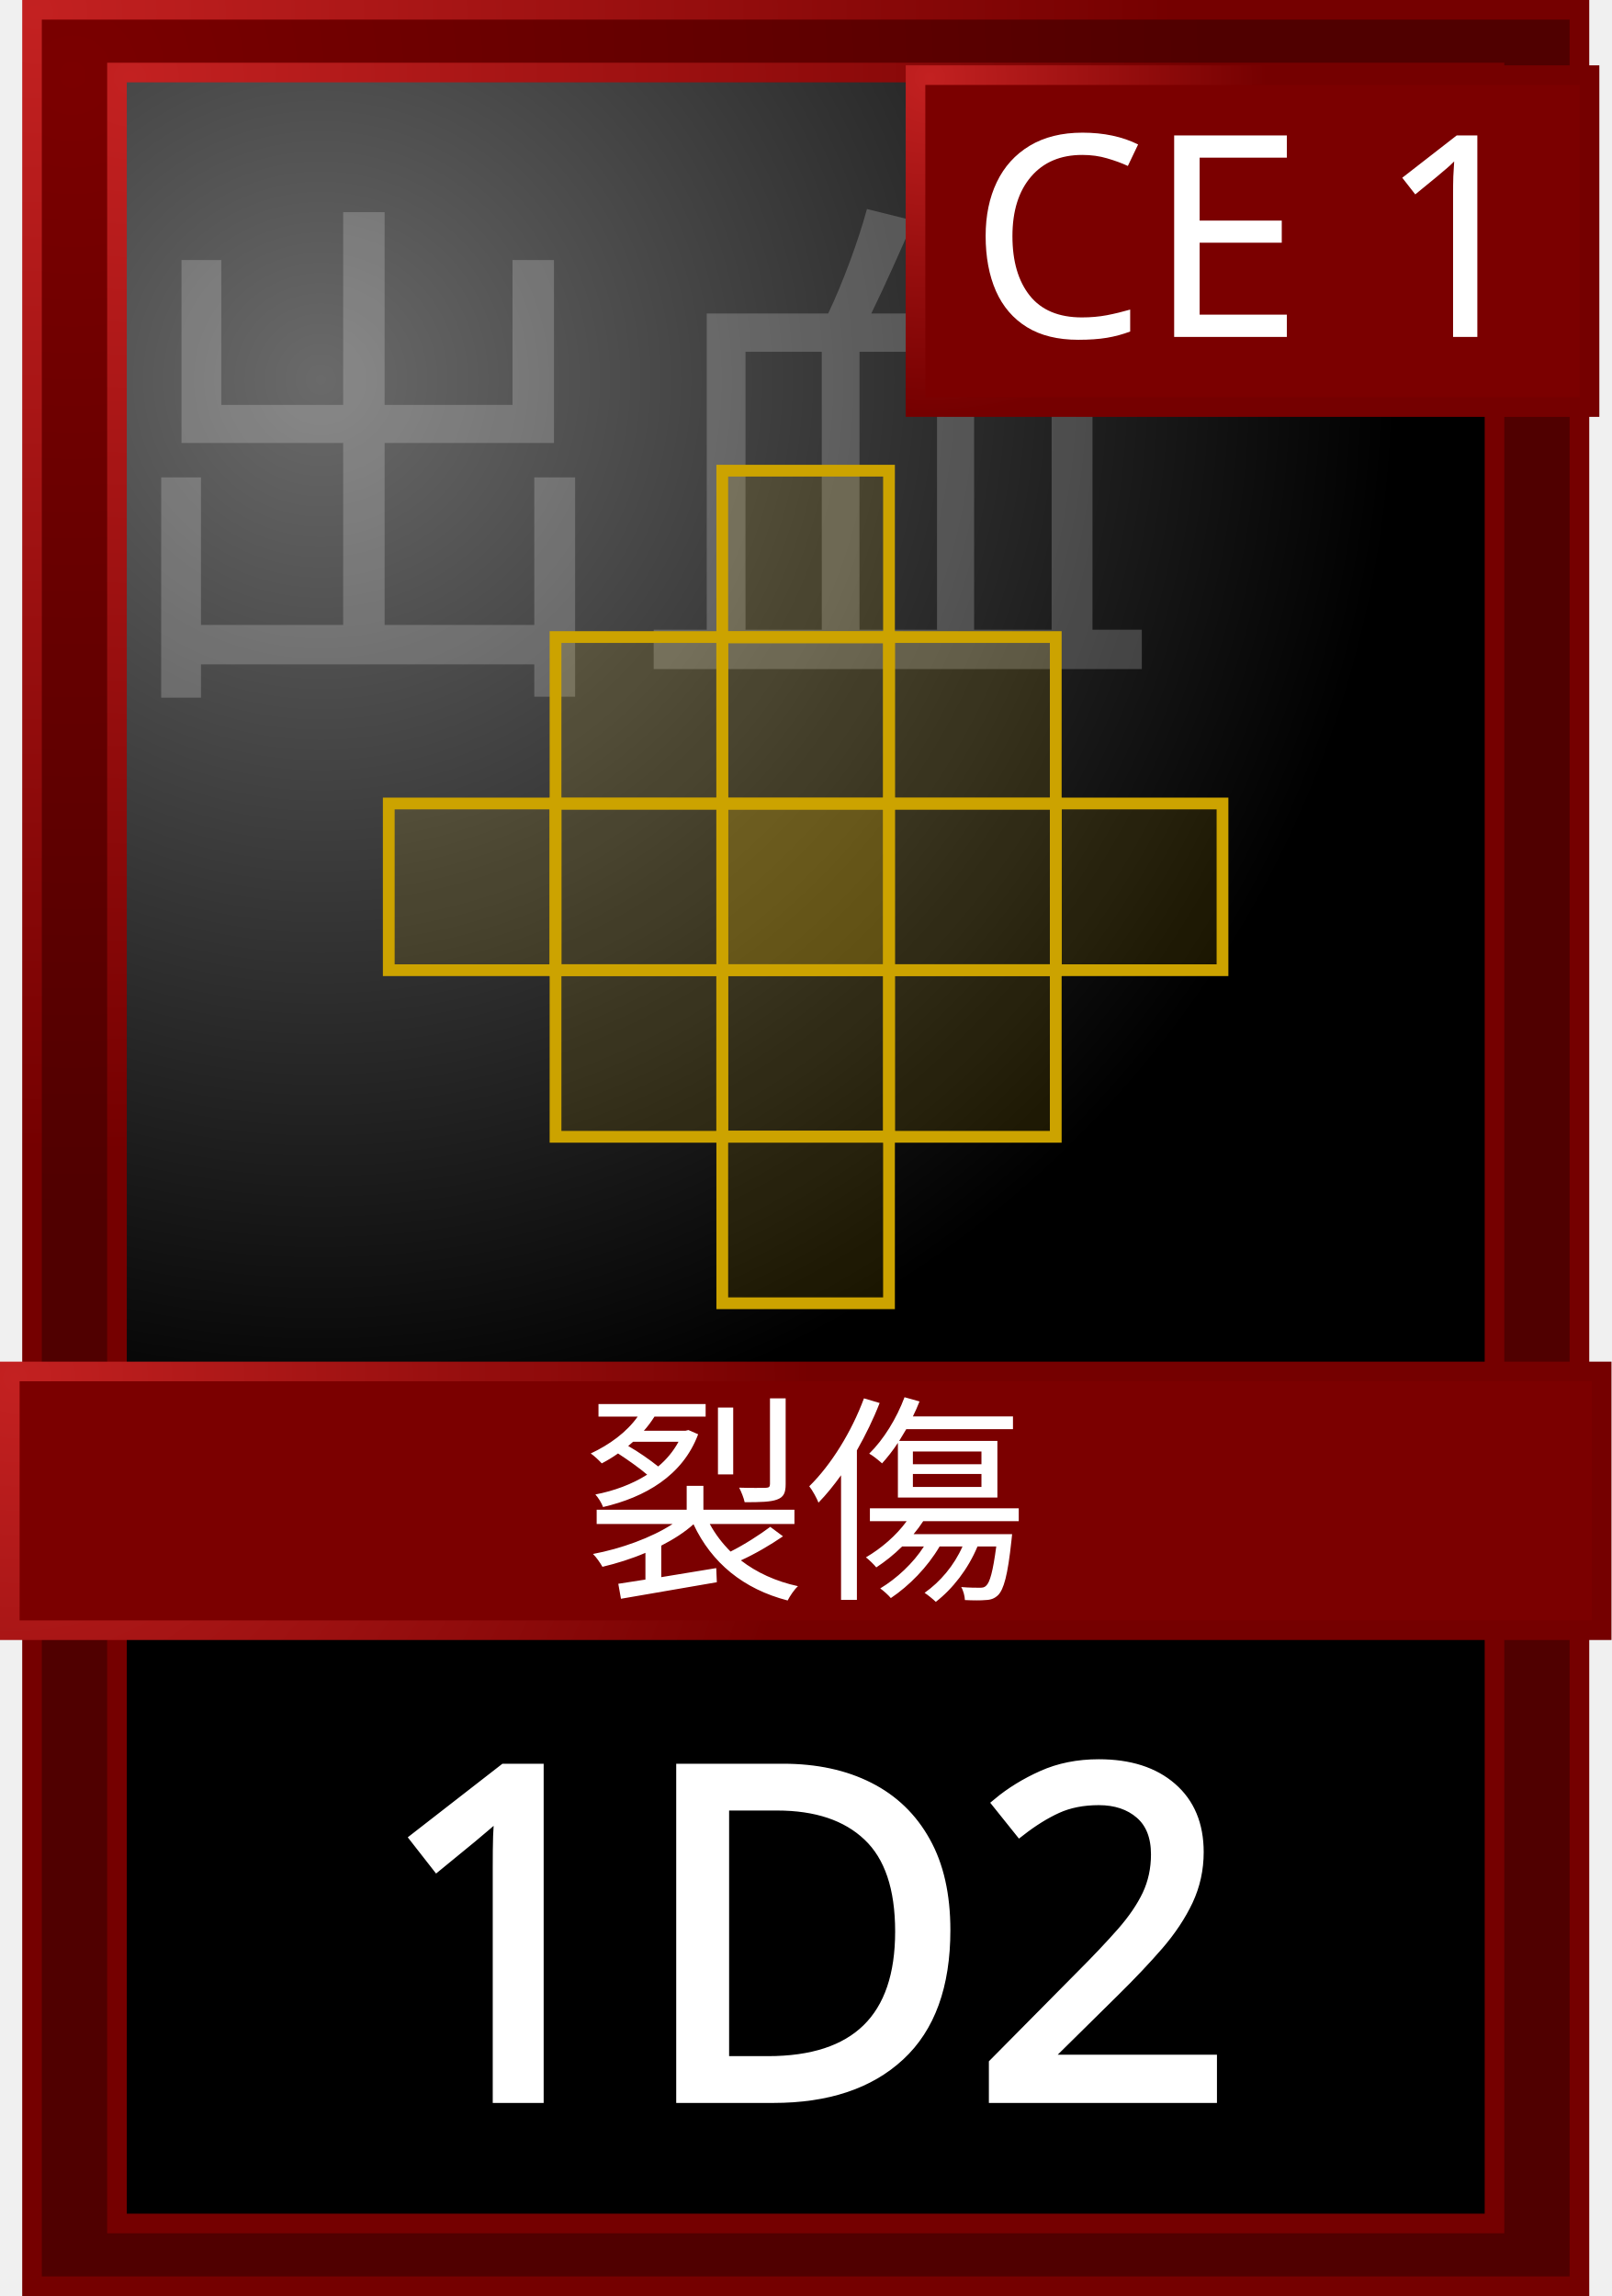
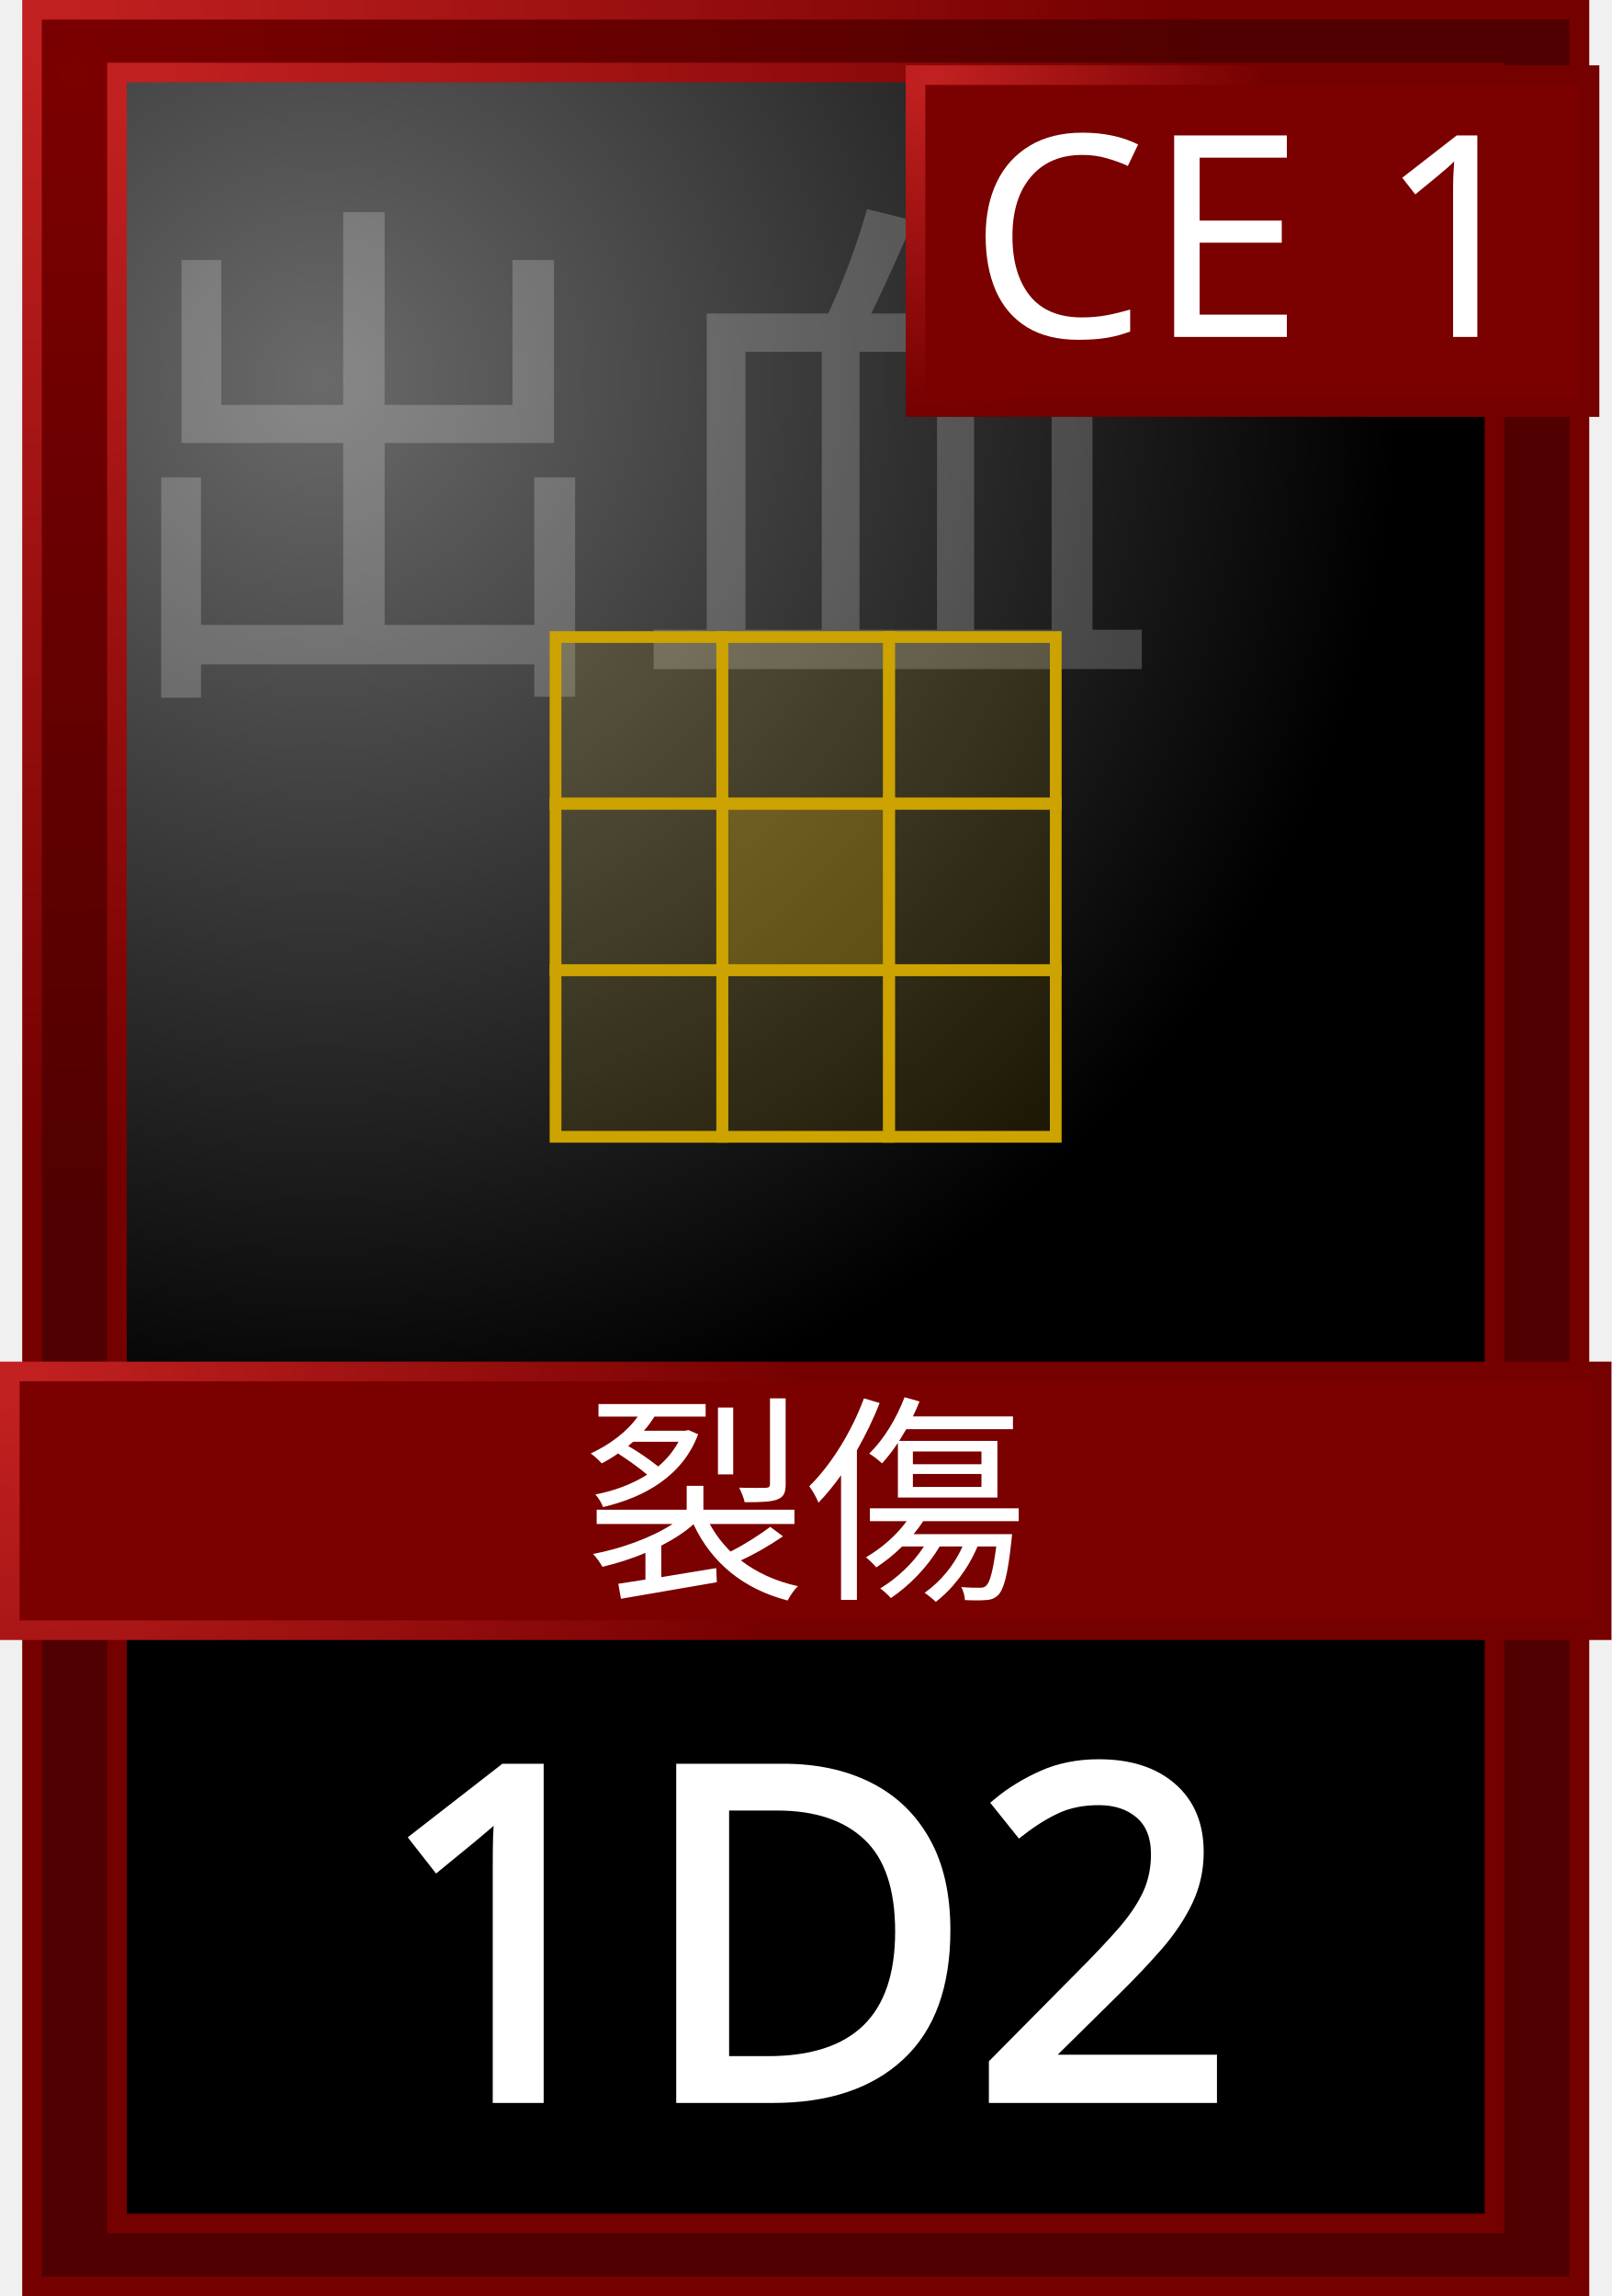
<svg xmlns="http://www.w3.org/2000/svg" version="1.1" width="205.5" height="292.833" viewBox="0,0,205.5,292.833">
  <defs>
    <radialGradient cx="146.499" cy="43.167" r="145.167" gradientUnits="userSpaceOnUse" id="color-1">
      <stop offset="0" stop-color="#7b0000" />
      <stop offset="1" stop-color="#500000" />
    </radialGradient>
    <radialGradient cx="141.832" cy="35.167" r="145.167" gradientUnits="userSpaceOnUse" id="color-2">
      <stop offset="0" stop-color="#c32121" />
      <stop offset="1" stop-color="#750000" />
    </radialGradient>
    <radialGradient cx="178.167" cy="82" r="137.167" gradientUnits="userSpaceOnUse" id="color-3">
      <stop offset="0" stop-color="#6a6a6a" />
      <stop offset="1" stop-color="#000000" />
    </radialGradient>
    <radialGradient cx="153.833" cy="43.5" r="137.167" gradientUnits="userSpaceOnUse" id="color-4">
      <stop offset="0" stop-color="#c32121" />
      <stop offset="1" stop-color="#750000" />
    </radialGradient>
    <radialGradient cx="255.833" cy="43.5" r="42.977" gradientUnits="userSpaceOnUse" id="color-5">
      <stop offset="0" stop-color="#c32121" />
      <stop offset="1" stop-color="#750000" />
    </radialGradient>
    <radialGradient cx="139.166" cy="209.333" r="101.5" gradientUnits="userSpaceOnUse" id="color-6">
      <stop offset="0" stop-color="#c32121" />
      <stop offset="1" stop-color="#750000" />
    </radialGradient>
  </defs>
-   <g transform="translate(-137.25,-33.58333)">
-     <g stroke-miterlimit="10">
+   <g transform="translate(-137.25,-33.58331)">
+     <g data-paper-data="{&quot;isPaintingLayer&quot;:true}" fill-rule="nonzero" stroke-linecap="butt" stroke-linejoin="miter" stroke-miterlimit="10" stroke-dasharray="" stroke-dashoffset="0" style="mix-blend-mode: normal">
      <path d="M141.333,325.167v-290.333h197.333v290.333z" fill="url(#color-1)" stroke="url(#color-2)" stroke-width="2.5" />
      <path d="M152.167,317.167v-274.333h175.667v274.333z" fill="url(#color-3)" stroke="url(#color-4)" stroke-width="2.5" />
-       <text transform="translate(150.1667,117.1509) scale(1.69167,1.69167)" font-size="40" xml:space="preserve" fill-opacity="0.2" fill="#ffffff" stroke="none" stroke-width="1" font-family="Serif" font-weight="normal" text-anchor="start">
+       <text transform="translate(150.1667,117.1509) scale(1.69167,1.69167)" font-size="40" xml:space="preserve" fill-opacity="0.2" fill="#ffffff" fill-rule="nonzero" stroke="none" stroke-width="1" stroke-linecap="butt" stroke-linejoin="miter" stroke-miterlimit="10" stroke-dasharray="" stroke-dashoffset="0" font-family="Serif" font-weight="normal" text-anchor="start" style="mix-blend-mode: normal">
        <tspan x="0" dy="0">出血</tspan>
      </text>
      <path d="M254,85.5v-42.333h85.954v42.333z" fill="#7b0000" stroke="url(#color-5)" stroke-width="2.5" />
-       <text transform="translate(260.75,76.55447) scale(0.89977,0.89977)" font-size="40" xml:space="preserve" fill="#ffffff" stroke="none" stroke-width="1" font-family="Sans Serif" font-weight="normal" text-anchor="start">
+       <text transform="translate(260.75,76.55445) scale(0.89977,0.89977)" font-size="40" xml:space="preserve" fill="#ffffff" fill-rule="nonzero" stroke="none" stroke-width="1" stroke-linecap="butt" stroke-linejoin="miter" stroke-miterlimit="10" stroke-dasharray="" stroke-dashoffset="0" font-family="Sans Serif" font-weight="normal" text-anchor="start" style="mix-blend-mode: normal">
        <tspan x="0" dy="0">CE 1</tspan>
      </text>
      <g stroke="#cca300" stroke-width="1.5">
        <path d="M271.884,178.571h-21.261v-21.261h21.261z" fill-opacity="0.102" fill="#ffce00" />
-         <path d="M293.149,157.323h-21.261v-21.261h21.261z" fill-opacity="0.102" fill="#ffce00" />
        <path d="M271.884,136.093h-21.261v-21.261h21.261z" fill-opacity="0.102" fill="#ffce00" />
        <path d="M271.884,157.323h-21.261v-21.261h21.261z" fill-opacity="0.102" fill="#ffce00" />
        <path d="M250.619,178.571h-21.261v-21.261h21.261z" fill-opacity="0.102" fill="#ffce00" />
-         <path d="M250.619,199.802h-21.261v-21.261h21.261z" fill-opacity="0.102" fill="#ffce00" />
        <path d="M229.354,178.571h-21.261v-21.261h21.261z" fill-opacity="0.102" fill="#ffce00" />
-         <path d="M208.088,157.323h-21.261v-21.261h21.261z" fill-opacity="0.102" fill="#ffce00" />
-         <path d="M250.619,114.874h-21.261v-21.261h21.261z" fill-opacity="0.102" fill="#ffce00" />
        <path d="M250.619,136.093h-21.261v-21.261h21.261z" fill-opacity="0.102" fill="#ffce00" />
        <path d="M250.619,157.323h-21.261v-21.261h21.261z" fill-opacity="0.302" fill="#ffcc00" />
        <path d="M229.354,136.093h-21.261v-21.261h21.261z" fill-opacity="0.102" fill="#ffce00" />
        <path d="M229.354,157.323h-21.261v-21.261h21.261z" fill-opacity="0.102" fill="#ffce00" />
      </g>
      <path d="M138.5,241.5v-33h203v33z" fill="#7b0000" stroke="url(#color-6)" stroke-width="2.5" />
-       <text transform="translate(211.8796,235.4361) scale(0.70301,0.70301)" font-size="40" xml:space="preserve" fill="#ffffff" stroke="none" stroke-width="1" font-family="Sans Serif" font-weight="normal" text-anchor="start">
+       <text transform="translate(211.8796,235.4361) scale(0.70301,0.70301)" font-size="40" xml:space="preserve" fill="#ffffff" fill-rule="nonzero" stroke="none" stroke-width="1" stroke-linecap="butt" stroke-linejoin="miter" stroke-miterlimit="10" stroke-dasharray="" stroke-dashoffset="0" font-family="Sans Serif" font-weight="normal" text-anchor="start" style="mix-blend-mode: normal">
        <tspan x="0" dy="0">裂傷</tspan>
      </text>
-       <text transform="translate(185.0632,301.0611) scale(1.46342,1.46342)" font-size="40" xml:space="preserve" fill="#ffffff" stroke="#ffffff" stroke-width="1" font-family="Sans Serif" font-weight="normal" text-anchor="start">
+       <text transform="translate(185.0632,301.061) scale(1.46342,1.46342)" font-size="40" xml:space="preserve" fill="#ffffff" fill-rule="nonzero" stroke="#ffffff" stroke-width="1" stroke-linecap="butt" stroke-linejoin="miter" stroke-miterlimit="10" stroke-dasharray="" stroke-dashoffset="0" font-family="Sans Serif" font-weight="normal" text-anchor="start" style="mix-blend-mode: normal">
        <tspan x="0" dy="0">1D2</tspan>
      </text>
    </g>
  </g>
</svg>
